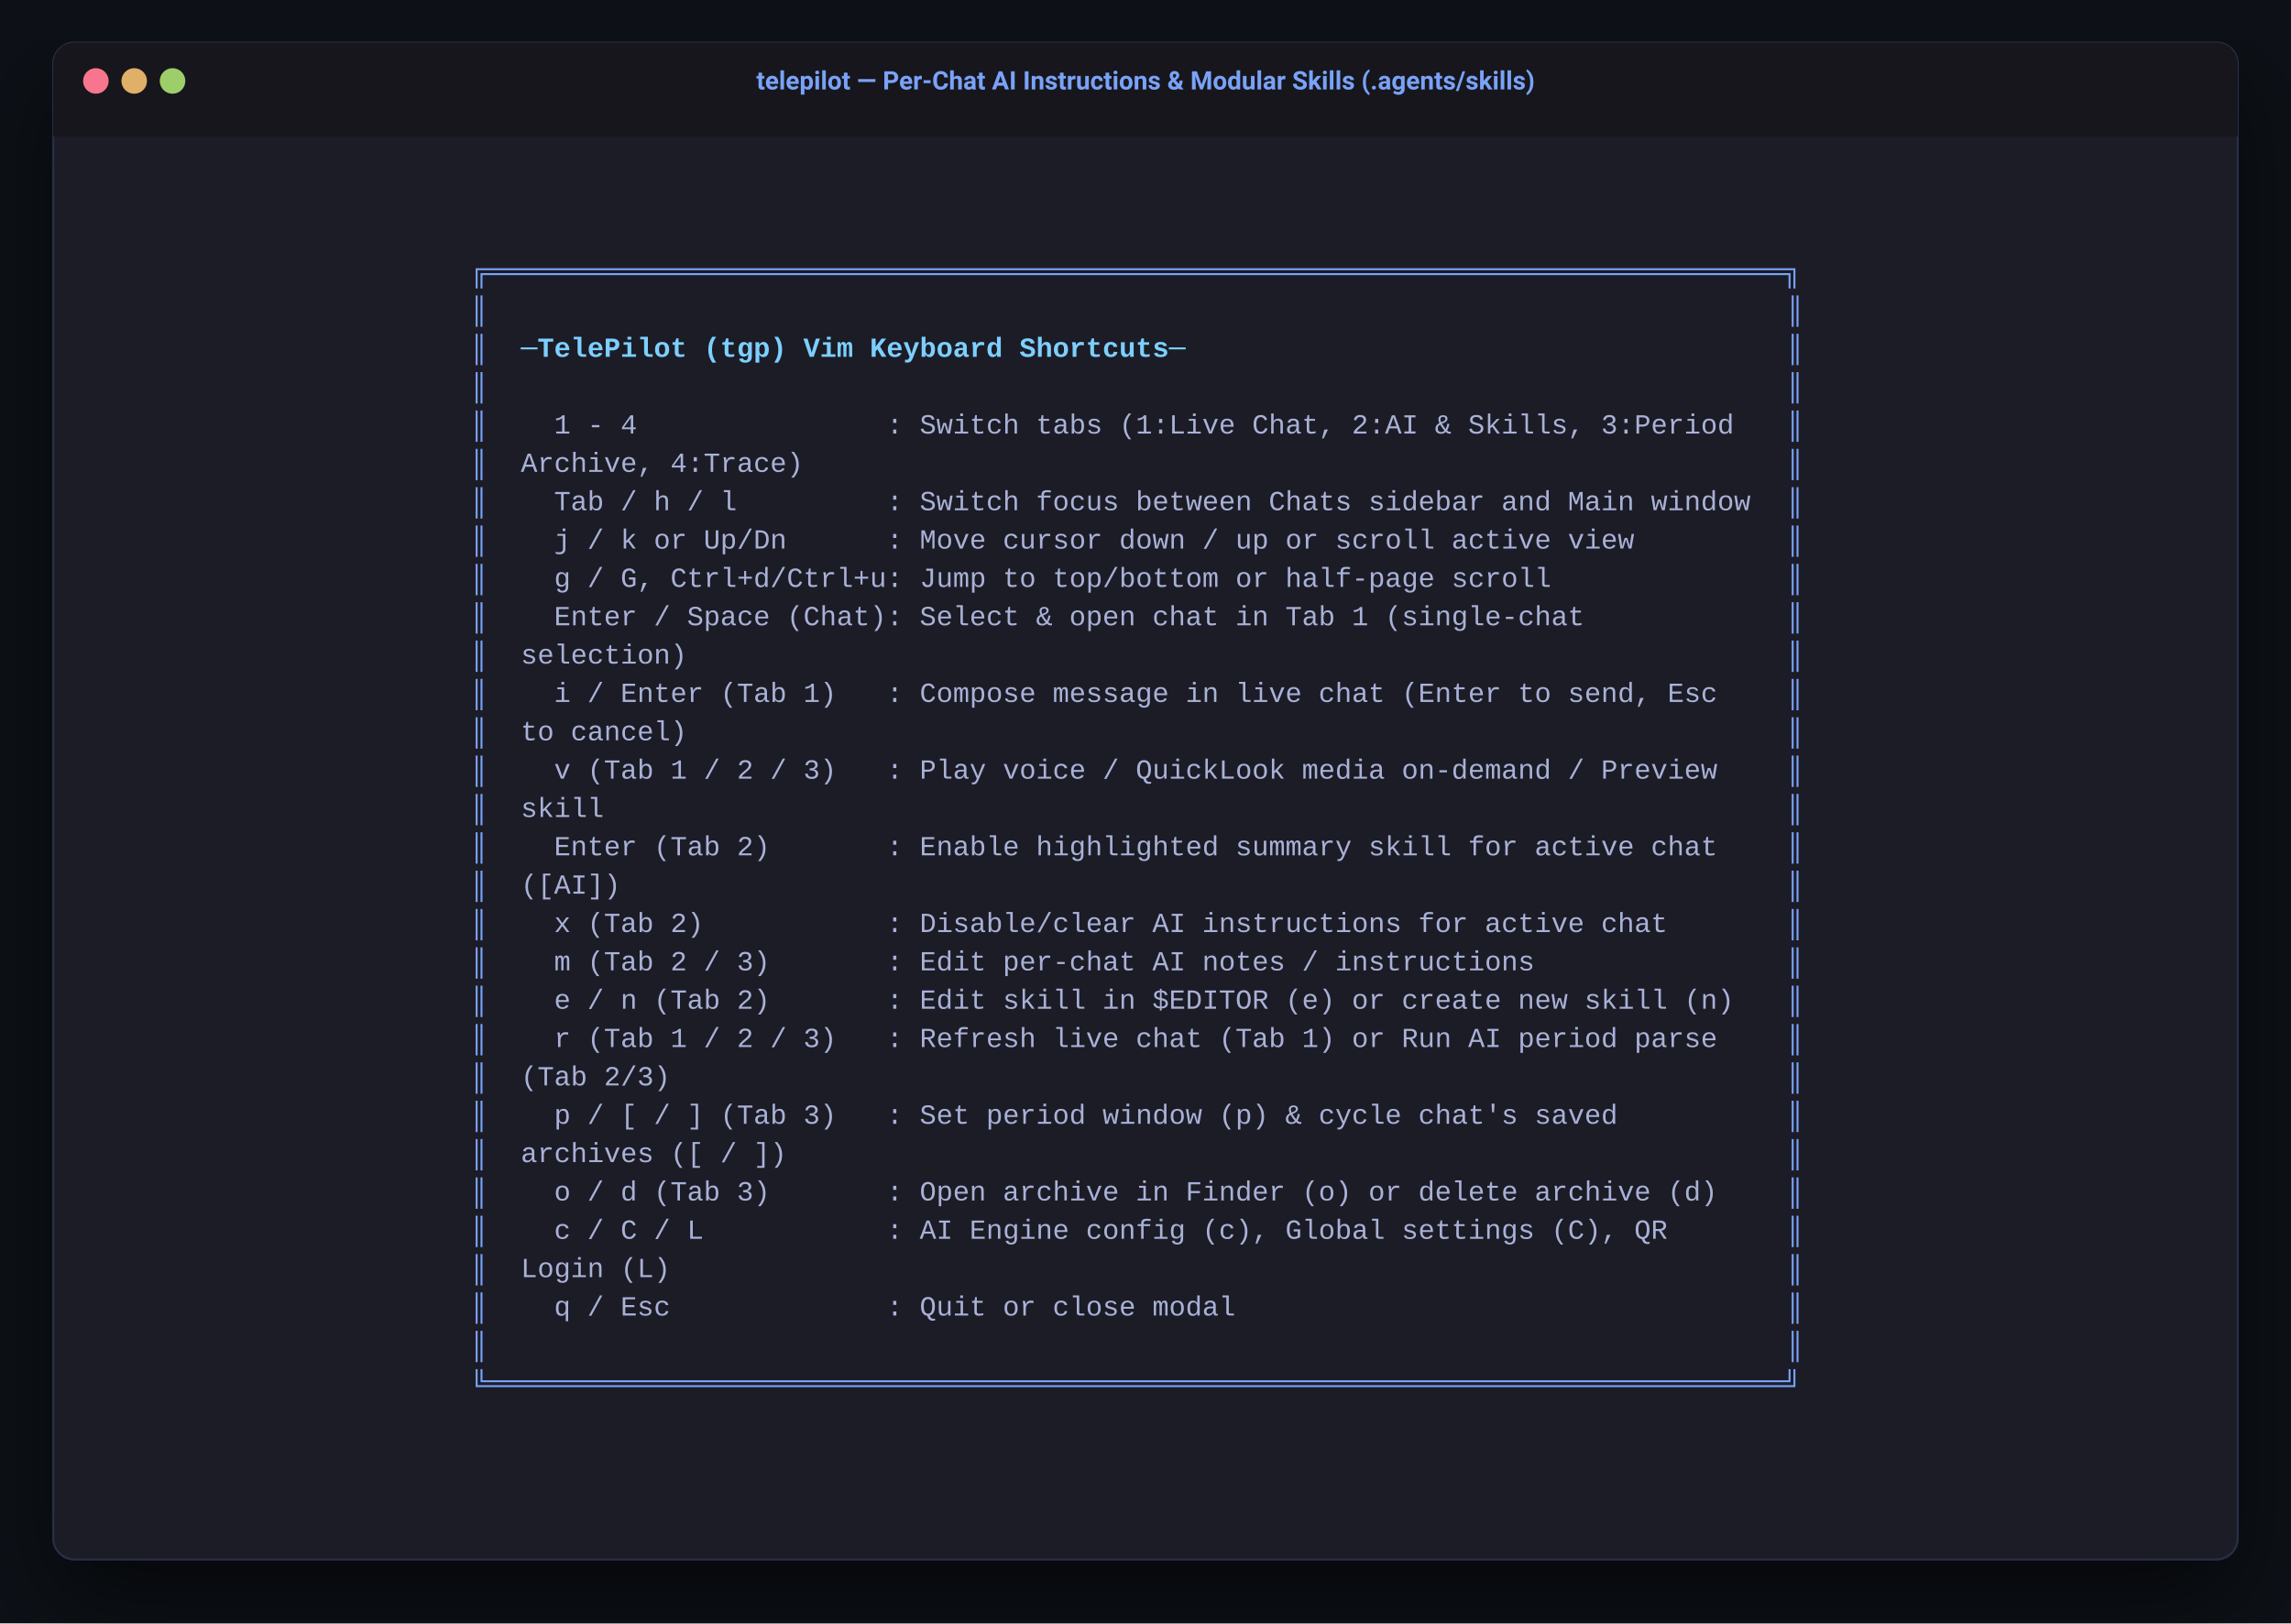
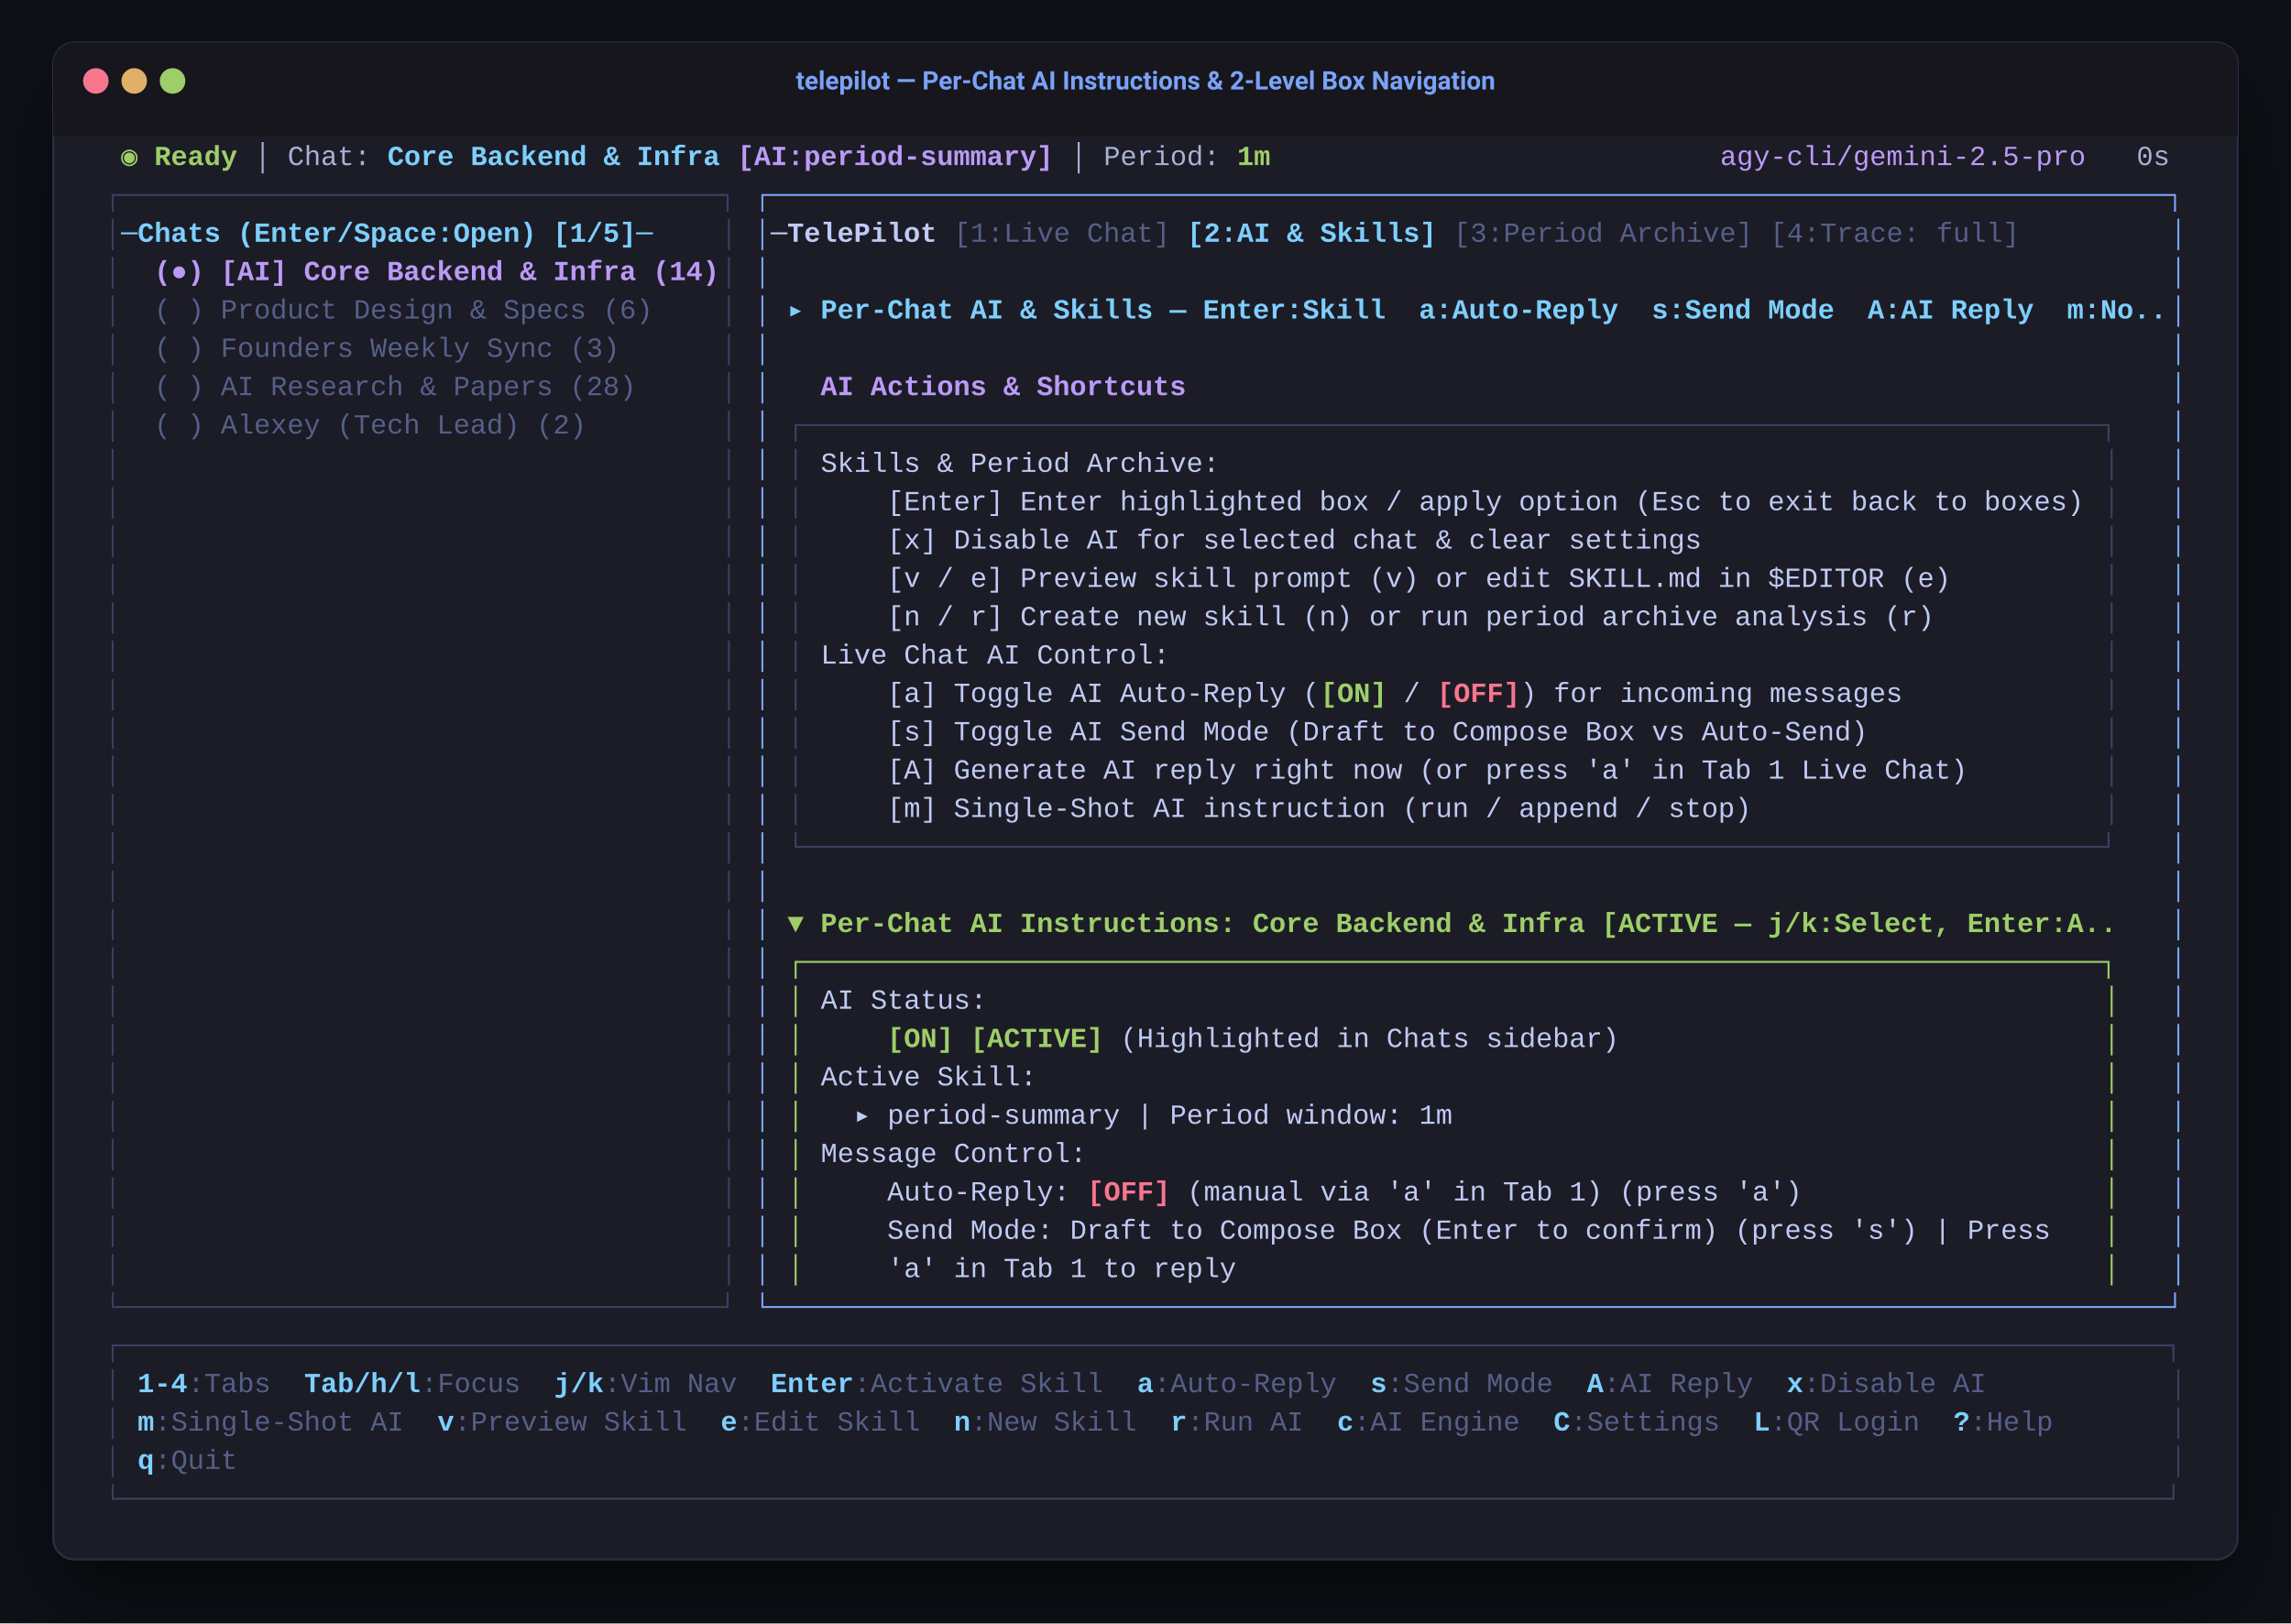
<svg xmlns="http://www.w3.org/2000/svg" viewBox="0 0 1075.5 762.0" width="1075.5" height="762.0">
  <defs>
    <filter id="shadow" x="-5%" y="-5%" width="110%" height="115%">
      <feDropShadow dx="0" dy="18" stdDeviation="22" flood-color="#000000" flood-opacity="0.6" />
    </filter>
  </defs>
  <style>
    .mono { font-family: ui-monospace, SFMono-Regular, Menlo, Monaco, Consolas, "Liberation Mono", "Courier New", monospace; font-size: 13px; font-variant-ligatures: none; }
  </style>
  <rect width="100%" height="100%" fill="#0d1117" />
  <g transform="translate(25.0, 20.0)" filter="url(#shadow)" font-family="ui-monospace, SFMono-Regular, Menlo, Monaco, Consolas, 'Liberation Mono', 'Courier New', monospace" font-size="13">
    <rect width="1025.5" height="712.0" rx="10" ry="10" fill="#1a1b26" stroke="#292e42" stroke-width="1" />
    <path d="M 0,10 A 10,10 0 0 1 10,0 L 1015.5,0 A 10,10 0 0 1 1025.5,10 L 1025.5,44.0 L 0,44.0 Z" fill="#16161e" />
    <circle cx="20" cy="18" r="6" fill="#f7768e" />
    <circle cx="38" cy="18" r="6" fill="#e0af68" />
    <circle cx="56" cy="18" r="6" fill="#9ece6a" />
-     <text x="512.8" y="22" font-family="-apple-system, BlinkMacSystemFont, 'Segoe UI', Roboto, Helvetica, Arial, sans-serif" font-size="12" fill="#7aa2f7" font-weight="600" text-anchor="middle">telepilot — Per-Chat AI Instructions &amp; Modular Skills (.agents/skills)</text>
-     <text class="mono" x="24.0" y="57.5" xml:space="preserve" />
-     <text class="mono" x="24.0" y="75.5" xml:space="preserve" />
-     <text class="mono" x="24.0" y="93.5" xml:space="preserve" />
+     <text x="512.8" y="22" font-family="-apple-system, BlinkMacSystemFont, 'Segoe UI', Roboto, Helvetica, Arial, sans-serif" font-size="12" fill="#7aa2f7" font-weight="600" text-anchor="middle">telepilot — Per-Chat AI Instructions &amp; 2-Level Box Navigation</text>
+     <text class="mono" x="24.0" y="57.5" xml:space="preserve">
+       <tspan x="31.8" y="57.5" fill="#9ece69" font-weight="bold">◉ Ready</tspan>
+       <tspan x="86.6" y="57.5" fill="#a9b1d6"> │ Chat: </tspan>
+       <tspan x="156.9" y="57.5" fill="#7dcfff" font-weight="bold">Core Backend &amp; Infra</tspan>
+       <tspan x="321.2" y="57.5" fill="#bb9af7" font-weight="bold">[AI:period-summary]</tspan>
+       <tspan x="469.7" y="57.5" fill="#a9b1d6"> │ Period: </tspan>
+       <tspan x="555.8" y="57.5" fill="#9ece69" font-weight="bold">1m</tspan>
+       <tspan x="782.5" y="57.5" fill="#bb9af7">agy-cli/gemini-2.5-pro</tspan>
+       <tspan x="954.6" y="57.5" fill="#a9b1d6">   0s </tspan>
+     </text>
+     <text class="mono" x="24.0" y="75.5" xml:space="preserve">
+       <tspan x="24.0" y="75.5" fill="#3b4161">┌────────────────────────────────────┐</tspan>
+       <tspan x="329.0" y="75.5" fill="#79a2f7">┌────────────────────────────────────────────────────────────────────────────────────┐</tspan>
+     </text>
+     <text class="mono" x="24.0" y="93.5" xml:space="preserve">
+       <tspan x="24.0" y="93.5" fill="#3b4161">│</tspan>
+       <tspan x="31.8" y="93.5" fill="#7dcfff" font-weight="bold">─Chats (Enter/Space:Open) [1/5]─    </tspan>
+       <tspan x="313.3" y="93.5" fill="#3b4161">│</tspan>
+       <tspan x="329.0" y="93.5" fill="#79a2f7">│</tspan>
+       <tspan x="336.8" y="93.5" fill="#c0caf5" font-weight="bold">─TelePilot</tspan>
+       <tspan x="422.8" y="93.5" fill="#565f89">[1:Live Chat]</tspan>
+       <tspan x="532.3" y="93.5" fill="#7dcfff" font-weight="bold">[2:AI &amp; Skills]</tspan>
+       <tspan x="657.4" y="93.5" fill="#565f89">[3:Period Archive]</tspan>
+       <tspan x="806.0" y="93.5" fill="#565f89">[4:Trace: full]</tspan>
+       <tspan x="993.7" y="93.5" fill="#79a2f7">│</tspan>
+     </text>
    <text class="mono" x="24.0" y="111.5" xml:space="preserve">
-       <tspan x="196.0" y="111.5" fill="#79a2f7">╔══════════════════════════════════════════════════════════════════════════════╗</tspan>
+       <tspan x="24.0" y="111.5" fill="#3b4161">│</tspan>
+       <tspan x="31.8" y="111.5" fill="#bb9af7" font-weight="bold">  (●) [AI] Core Backend &amp; Infra (14)</tspan>
+       <tspan x="313.3" y="111.5" fill="#3b4161">│</tspan>
+       <tspan x="329.0" y="111.5" fill="#79a2f7">│</tspan>
+       <tspan x="993.7" y="111.5" fill="#79a2f7">│</tspan>
    </text>
    <text class="mono" x="24.0" y="129.5" xml:space="preserve">
-       <tspan x="196.0" y="129.5" fill="#79a2f7">║</tspan>
-       <tspan x="813.8" y="129.5" fill="#79a2f7">║</tspan>
+       <tspan x="24.0" y="129.5" fill="#3b4161">│</tspan>
+       <tspan x="31.8" y="129.5" fill="#565f89">  ( ) Product Design &amp; Specs (6)    </tspan>
+       <tspan x="313.3" y="129.5" fill="#3b4161">│</tspan>
+       <tspan x="329.0" y="129.5" fill="#79a2f7">│</tspan>
+       <tspan x="336.8" y="129.5" fill="#7dcfff" font-weight="bold"> ▸ Per-Chat AI &amp; Skills — Enter:Skill  a:Auto-Reply  s:Send Mode  A:AI Reply  m:No..</tspan>
+       <tspan x="993.7" y="129.5" fill="#79a2f7">│</tspan>
    </text>
    <text class="mono" x="24.0" y="147.5" xml:space="preserve">
-       <tspan x="196.0" y="147.5" fill="#79a2f7">║</tspan>
-       <tspan x="219.5" y="147.5" fill="#7dcfff" font-weight="bold">─TelePilot (tgp) Vim Keyboard Shortcuts─</tspan>
-       <tspan x="813.8" y="147.5" fill="#79a2f7">║</tspan>
+       <tspan x="24.0" y="147.5" fill="#3b4161">│</tspan>
+       <tspan x="31.8" y="147.5" fill="#565f89">  ( ) Founders Weekly Sync (3)      </tspan>
+       <tspan x="313.3" y="147.5" fill="#3b4161">│</tspan>
+       <tspan x="329.0" y="147.5" fill="#79a2f7">│</tspan>
+       <tspan x="993.7" y="147.5" fill="#79a2f7">│</tspan>
    </text>
    <text class="mono" x="24.0" y="165.5" xml:space="preserve">
-       <tspan x="196.0" y="165.5" fill="#79a2f7">║</tspan>
-       <tspan x="813.8" y="165.5" fill="#79a2f7">║</tspan>
+       <tspan x="24.0" y="165.5" fill="#3b4161">│</tspan>
+       <tspan x="31.8" y="165.5" fill="#565f89">  ( ) AI Research &amp; Papers (28)     </tspan>
+       <tspan x="313.3" y="165.5" fill="#3b4161">│</tspan>
+       <tspan x="329.0" y="165.5" fill="#79a2f7">│</tspan>
+       <tspan x="344.6" y="165.5" fill="#bb9af7" font-weight="bold">  AI Actions &amp; Shortcuts</tspan>
+       <tspan x="993.7" y="165.5" fill="#79a2f7">│</tspan>
    </text>
    <text class="mono" x="24.0" y="183.5" xml:space="preserve">
-       <tspan x="196.0" y="183.5" fill="#79a2f7">║</tspan>
-       <tspan x="203.9" y="183.5" fill="#a9b1d6">    1 - 4               : Switch tabs (1:Live Chat, 2:AI &amp; Skills, 3:Period   </tspan>
-       <tspan x="813.8" y="183.5" fill="#79a2f7">║</tspan>
+       <tspan x="24.0" y="183.5" fill="#3b4161">│</tspan>
+       <tspan x="31.8" y="183.5" fill="#565f89">  ( ) Alexey (Tech Lead) (2)        </tspan>
+       <tspan x="313.3" y="183.5" fill="#3b4161">│</tspan>
+       <tspan x="329.0" y="183.5" fill="#79a2f7">│</tspan>
+       <tspan x="344.6" y="183.5" fill="#3b4161">┌──────────────────────────────────────────────────────────────────────────────┐</tspan>
+       <tspan x="993.7" y="183.5" fill="#79a2f7">│</tspan>
    </text>
    <text class="mono" x="24.0" y="201.5" xml:space="preserve">
-       <tspan x="196.0" y="201.5" fill="#79a2f7">║</tspan>
-       <tspan x="203.9" y="201.5" fill="#a9b1d6">  Archive, 4:Trace)                                                           </tspan>
-       <tspan x="813.8" y="201.5" fill="#79a2f7">║</tspan>
+       <tspan x="24.0" y="201.5" fill="#3b4161">│</tspan>
+       <tspan x="313.3" y="201.5" fill="#3b4161">│</tspan>
+       <tspan x="329.0" y="201.5" fill="#79a2f7">│</tspan>
+       <tspan x="344.6" y="201.5" fill="#3b4161">│</tspan>
+       <tspan x="360.3" y="201.5" fill="#c0caf5">Skills &amp; Period Archive:                                                    </tspan>
+       <tspan x="962.4" y="201.5" fill="#3b4161">│</tspan>
+       <tspan x="993.7" y="201.5" fill="#79a2f7">│</tspan>
    </text>
    <text class="mono" x="24.0" y="219.5" xml:space="preserve">
-       <tspan x="196.0" y="219.5" fill="#79a2f7">║</tspan>
-       <tspan x="203.9" y="219.5" fill="#a9b1d6">    Tab / h / l         : Switch focus between Chats sidebar and Main window  </tspan>
-       <tspan x="813.8" y="219.5" fill="#79a2f7">║</tspan>
+       <tspan x="24.0" y="219.5" fill="#3b4161">│</tspan>
+       <tspan x="313.3" y="219.5" fill="#3b4161">│</tspan>
+       <tspan x="329.0" y="219.5" fill="#79a2f7">│</tspan>
+       <tspan x="344.6" y="219.5" fill="#3b4161">│</tspan>
+       <tspan x="360.3" y="219.5" fill="#c0caf5">    [Enter] Enter highlighted box / apply option (Esc to exit back to boxes)</tspan>
+       <tspan x="962.4" y="219.5" fill="#3b4161">│</tspan>
+       <tspan x="993.7" y="219.5" fill="#79a2f7">│</tspan>
    </text>
    <text class="mono" x="24.0" y="237.5" xml:space="preserve">
-       <tspan x="196.0" y="237.5" fill="#79a2f7">║</tspan>
-       <tspan x="203.9" y="237.5" fill="#a9b1d6">    j / k or Up/Dn      : Move cursor down / up or scroll active view         </tspan>
-       <tspan x="813.8" y="237.5" fill="#79a2f7">║</tspan>
+       <tspan x="24.0" y="237.5" fill="#3b4161">│</tspan>
+       <tspan x="313.3" y="237.5" fill="#3b4161">│</tspan>
+       <tspan x="329.0" y="237.5" fill="#79a2f7">│</tspan>
+       <tspan x="344.6" y="237.5" fill="#3b4161">│</tspan>
+       <tspan x="360.3" y="237.5" fill="#c0caf5">    [x] Disable AI for selected chat &amp; clear settings                       </tspan>
+       <tspan x="962.4" y="237.5" fill="#3b4161">│</tspan>
+       <tspan x="993.7" y="237.5" fill="#79a2f7">│</tspan>
    </text>
    <text class="mono" x="24.0" y="255.5" xml:space="preserve">
-       <tspan x="196.0" y="255.5" fill="#79a2f7">║</tspan>
-       <tspan x="203.9" y="255.5" fill="#a9b1d6">    g / G, Ctrl+d/Ctrl+u: Jump to top/bottom or half-page scroll              </tspan>
-       <tspan x="813.8" y="255.5" fill="#79a2f7">║</tspan>
+       <tspan x="24.0" y="255.5" fill="#3b4161">│</tspan>
+       <tspan x="313.3" y="255.5" fill="#3b4161">│</tspan>
+       <tspan x="329.0" y="255.5" fill="#79a2f7">│</tspan>
+       <tspan x="344.6" y="255.5" fill="#3b4161">│</tspan>
+       <tspan x="360.3" y="255.5" fill="#c0caf5">    [v / e] Preview skill prompt (v) or edit SKILL.md in $EDITOR (e)        </tspan>
+       <tspan x="962.4" y="255.5" fill="#3b4161">│</tspan>
+       <tspan x="993.7" y="255.5" fill="#79a2f7">│</tspan>
    </text>
    <text class="mono" x="24.0" y="273.5" xml:space="preserve">
-       <tspan x="196.0" y="273.5" fill="#79a2f7">║</tspan>
-       <tspan x="203.9" y="273.5" fill="#a9b1d6">    Enter / Space (Chat): Select &amp; open chat in Tab 1 (single-chat            </tspan>
-       <tspan x="813.8" y="273.5" fill="#79a2f7">║</tspan>
+       <tspan x="24.0" y="273.5" fill="#3b4161">│</tspan>
+       <tspan x="313.3" y="273.5" fill="#3b4161">│</tspan>
+       <tspan x="329.0" y="273.5" fill="#79a2f7">│</tspan>
+       <tspan x="344.6" y="273.5" fill="#3b4161">│</tspan>
+       <tspan x="360.3" y="273.5" fill="#c0caf5">    [n / r] Create new skill (n) or run period archive analysis (r)         </tspan>
+       <tspan x="962.4" y="273.5" fill="#3b4161">│</tspan>
+       <tspan x="993.7" y="273.5" fill="#79a2f7">│</tspan>
    </text>
    <text class="mono" x="24.0" y="291.5" xml:space="preserve">
-       <tspan x="196.0" y="291.5" fill="#79a2f7">║</tspan>
-       <tspan x="203.9" y="291.5" fill="#a9b1d6">  selection)                                                                  </tspan>
-       <tspan x="813.8" y="291.5" fill="#79a2f7">║</tspan>
+       <tspan x="24.0" y="291.5" fill="#3b4161">│</tspan>
+       <tspan x="313.3" y="291.5" fill="#3b4161">│</tspan>
+       <tspan x="329.0" y="291.5" fill="#79a2f7">│</tspan>
+       <tspan x="344.6" y="291.5" fill="#3b4161">│</tspan>
+       <tspan x="360.3" y="291.5" fill="#c0caf5">Live Chat AI Control:                                                       </tspan>
+       <tspan x="962.4" y="291.5" fill="#3b4161">│</tspan>
+       <tspan x="993.7" y="291.5" fill="#79a2f7">│</tspan>
    </text>
    <text class="mono" x="24.0" y="309.5" xml:space="preserve">
-       <tspan x="196.0" y="309.5" fill="#79a2f7">║</tspan>
-       <tspan x="203.9" y="309.5" fill="#a9b1d6">    i / Enter (Tab 1)   : Compose message in live chat (Enter to send, Esc    </tspan>
-       <tspan x="813.8" y="309.5" fill="#79a2f7">║</tspan>
+       <tspan x="24.0" y="309.5" fill="#3b4161">│</tspan>
+       <tspan x="313.3" y="309.5" fill="#3b4161">│</tspan>
+       <tspan x="329.0" y="309.5" fill="#79a2f7">│</tspan>
+       <tspan x="344.6" y="309.5" fill="#3b4161">│</tspan>
+       <tspan x="360.3" y="309.5" fill="#c0caf5">    [a] Toggle AI Auto-Reply (</tspan>
+       <tspan x="594.9" y="309.5" fill="#9ece69" font-weight="bold">[ON]</tspan>
+       <tspan x="626.1" y="309.5" fill="#c0caf5"> / </tspan>
+       <tspan x="649.6" y="309.5" fill="#f7768e" font-weight="bold">[OFF]</tspan>
+       <tspan x="688.7" y="309.5" fill="#c0caf5">) for incoming messages           </tspan>
+       <tspan x="962.4" y="309.5" fill="#3b4161">│</tspan>
+       <tspan x="993.7" y="309.5" fill="#79a2f7">│</tspan>
    </text>
    <text class="mono" x="24.0" y="327.5" xml:space="preserve">
-       <tspan x="196.0" y="327.5" fill="#79a2f7">║</tspan>
-       <tspan x="203.9" y="327.5" fill="#a9b1d6">  to cancel)                                                                  </tspan>
-       <tspan x="813.8" y="327.5" fill="#79a2f7">║</tspan>
+       <tspan x="24.0" y="327.5" fill="#3b4161">│</tspan>
+       <tspan x="313.3" y="327.5" fill="#3b4161">│</tspan>
+       <tspan x="329.0" y="327.5" fill="#79a2f7">│</tspan>
+       <tspan x="344.6" y="327.5" fill="#3b4161">│</tspan>
+       <tspan x="360.3" y="327.5" fill="#c0caf5">    [s] Toggle AI Send Mode (Draft to Compose Box vs Auto-Send)             </tspan>
+       <tspan x="962.4" y="327.5" fill="#3b4161">│</tspan>
+       <tspan x="993.7" y="327.5" fill="#79a2f7">│</tspan>
    </text>
    <text class="mono" x="24.0" y="345.5" xml:space="preserve">
-       <tspan x="196.0" y="345.5" fill="#79a2f7">║</tspan>
-       <tspan x="203.9" y="345.5" fill="#a9b1d6">    v (Tab 1 / 2 / 3)   : Play voice / QuickLook media on-demand / Preview    </tspan>
-       <tspan x="813.8" y="345.5" fill="#79a2f7">║</tspan>
+       <tspan x="24.0" y="345.5" fill="#3b4161">│</tspan>
+       <tspan x="313.3" y="345.5" fill="#3b4161">│</tspan>
+       <tspan x="329.0" y="345.5" fill="#79a2f7">│</tspan>
+       <tspan x="344.6" y="345.5" fill="#3b4161">│</tspan>
+       <tspan x="360.3" y="345.5" fill="#c0caf5">    [A] Generate AI reply right now (or press 'a' in Tab 1 Live Chat)       </tspan>
+       <tspan x="962.4" y="345.5" fill="#3b4161">│</tspan>
+       <tspan x="993.7" y="345.5" fill="#79a2f7">│</tspan>
    </text>
    <text class="mono" x="24.0" y="363.5" xml:space="preserve">
-       <tspan x="196.0" y="363.5" fill="#79a2f7">║</tspan>
-       <tspan x="203.9" y="363.5" fill="#a9b1d6">  skill                                                                       </tspan>
-       <tspan x="813.8" y="363.5" fill="#79a2f7">║</tspan>
+       <tspan x="24.0" y="363.5" fill="#3b4161">│</tspan>
+       <tspan x="313.3" y="363.5" fill="#3b4161">│</tspan>
+       <tspan x="329.0" y="363.5" fill="#79a2f7">│</tspan>
+       <tspan x="344.6" y="363.5" fill="#3b4161">│</tspan>
+       <tspan x="360.3" y="363.5" fill="#c0caf5">    [m] Single-Shot AI instruction (run / append / stop)                    </tspan>
+       <tspan x="962.4" y="363.5" fill="#3b4161">│</tspan>
+       <tspan x="993.7" y="363.5" fill="#79a2f7">│</tspan>
    </text>
    <text class="mono" x="24.0" y="381.5" xml:space="preserve">
-       <tspan x="196.0" y="381.5" fill="#79a2f7">║</tspan>
-       <tspan x="203.9" y="381.5" fill="#a9b1d6">    Enter (Tab 2)       : Enable highlighted summary skill for active chat    </tspan>
-       <tspan x="813.8" y="381.5" fill="#79a2f7">║</tspan>
+       <tspan x="24.0" y="381.5" fill="#3b4161">│</tspan>
+       <tspan x="313.3" y="381.5" fill="#3b4161">│</tspan>
+       <tspan x="329.0" y="381.5" fill="#79a2f7">│</tspan>
+       <tspan x="344.6" y="381.5" fill="#3b4161">└──────────────────────────────────────────────────────────────────────────────┘</tspan>
+       <tspan x="993.7" y="381.5" fill="#79a2f7">│</tspan>
    </text>
    <text class="mono" x="24.0" y="399.5" xml:space="preserve">
-       <tspan x="196.0" y="399.5" fill="#79a2f7">║</tspan>
-       <tspan x="203.9" y="399.5" fill="#a9b1d6">  ([AI])                                                                      </tspan>
-       <tspan x="813.8" y="399.5" fill="#79a2f7">║</tspan>
+       <tspan x="24.0" y="399.5" fill="#3b4161">│</tspan>
+       <tspan x="313.3" y="399.5" fill="#3b4161">│</tspan>
+       <tspan x="329.0" y="399.5" fill="#79a2f7">│</tspan>
+       <tspan x="993.7" y="399.5" fill="#79a2f7">│</tspan>
    </text>
    <text class="mono" x="24.0" y="417.5" xml:space="preserve">
-       <tspan x="196.0" y="417.5" fill="#79a2f7">║</tspan>
-       <tspan x="203.9" y="417.5" fill="#a9b1d6">    x (Tab 2)           : Disable/clear AI instructions for active chat       </tspan>
-       <tspan x="813.8" y="417.5" fill="#79a2f7">║</tspan>
+       <tspan x="24.0" y="417.5" fill="#3b4161">│</tspan>
+       <tspan x="313.3" y="417.5" fill="#3b4161">│</tspan>
+       <tspan x="329.0" y="417.5" fill="#79a2f7">│</tspan>
+       <tspan x="344.6" y="417.5" fill="#9ece69" font-weight="bold">▼ Per-Chat AI Instructions: Core Backend &amp; Infra [ACTIVE — j/k:Select, Enter:A..</tspan>
+       <tspan x="993.7" y="417.5" fill="#79a2f7">│</tspan>
    </text>
    <text class="mono" x="24.0" y="435.5" xml:space="preserve">
-       <tspan x="196.0" y="435.5" fill="#79a2f7">║</tspan>
-       <tspan x="203.9" y="435.5" fill="#a9b1d6">    m (Tab 2 / 3)       : Edit per-chat AI notes / instructions               </tspan>
-       <tspan x="813.8" y="435.5" fill="#79a2f7">║</tspan>
+       <tspan x="24.0" y="435.5" fill="#3b4161">│</tspan>
+       <tspan x="313.3" y="435.5" fill="#3b4161">│</tspan>
+       <tspan x="329.0" y="435.5" fill="#79a2f7">│</tspan>
+       <tspan x="344.6" y="435.5" fill="#9ece69">┌──────────────────────────────────────────────────────────────────────────────┐</tspan>
+       <tspan x="993.7" y="435.5" fill="#79a2f7">│</tspan>
    </text>
    <text class="mono" x="24.0" y="453.5" xml:space="preserve">
-       <tspan x="196.0" y="453.5" fill="#79a2f7">║</tspan>
-       <tspan x="203.9" y="453.5" fill="#a9b1d6">    e / n (Tab 2)       : Edit skill in $EDITOR (e) or create new skill (n)   </tspan>
-       <tspan x="813.8" y="453.5" fill="#79a2f7">║</tspan>
+       <tspan x="24.0" y="453.5" fill="#3b4161">│</tspan>
+       <tspan x="313.3" y="453.5" fill="#3b4161">│</tspan>
+       <tspan x="329.0" y="453.5" fill="#79a2f7">│</tspan>
+       <tspan x="344.6" y="453.5" fill="#9ece69">│</tspan>
+       <tspan x="360.3" y="453.5" fill="#c0caf5">AI Status:                                                                  </tspan>
+       <tspan x="962.4" y="453.5" fill="#9ece69">│</tspan>
+       <tspan x="993.7" y="453.5" fill="#79a2f7">│</tspan>
    </text>
    <text class="mono" x="24.0" y="471.5" xml:space="preserve">
-       <tspan x="196.0" y="471.5" fill="#79a2f7">║</tspan>
-       <tspan x="203.9" y="471.5" fill="#a9b1d6">    r (Tab 1 / 2 / 3)   : Refresh live chat (Tab 1) or Run AI period parse    </tspan>
-       <tspan x="813.8" y="471.5" fill="#79a2f7">║</tspan>
+       <tspan x="24.0" y="471.5" fill="#3b4161">│</tspan>
+       <tspan x="313.3" y="471.5" fill="#3b4161">│</tspan>
+       <tspan x="329.0" y="471.5" fill="#79a2f7">│</tspan>
+       <tspan x="344.6" y="471.5" fill="#9ece69">│</tspan>
+       <tspan x="391.5" y="471.5" fill="#9ece69" font-weight="bold">[ON]</tspan>
+       <tspan x="430.6" y="471.5" fill="#9ece69" font-weight="bold">[ACTIVE]</tspan>
+       <tspan x="493.2" y="471.5" fill="#c0caf5"> (Highlighted in Chats sidebar)                            </tspan>
+       <tspan x="962.4" y="471.5" fill="#9ece69">│</tspan>
+       <tspan x="993.7" y="471.5" fill="#79a2f7">│</tspan>
    </text>
    <text class="mono" x="24.0" y="489.5" xml:space="preserve">
-       <tspan x="196.0" y="489.5" fill="#79a2f7">║</tspan>
-       <tspan x="203.9" y="489.5" fill="#a9b1d6">  (Tab 2/3)                                                                   </tspan>
-       <tspan x="813.8" y="489.5" fill="#79a2f7">║</tspan>
+       <tspan x="24.0" y="489.5" fill="#3b4161">│</tspan>
+       <tspan x="313.3" y="489.5" fill="#3b4161">│</tspan>
+       <tspan x="329.0" y="489.5" fill="#79a2f7">│</tspan>
+       <tspan x="344.6" y="489.5" fill="#9ece69">│</tspan>
+       <tspan x="360.3" y="489.5" fill="#c0caf5">Active Skill:                                                               </tspan>
+       <tspan x="962.4" y="489.5" fill="#9ece69">│</tspan>
+       <tspan x="993.7" y="489.5" fill="#79a2f7">│</tspan>
    </text>
    <text class="mono" x="24.0" y="507.5" xml:space="preserve">
-       <tspan x="196.0" y="507.5" fill="#79a2f7">║</tspan>
-       <tspan x="203.9" y="507.5" fill="#a9b1d6">    p / [ / ] (Tab 3)   : Set period window (p) &amp; cycle chat's saved          </tspan>
-       <tspan x="813.8" y="507.5" fill="#79a2f7">║</tspan>
+       <tspan x="24.0" y="507.5" fill="#3b4161">│</tspan>
+       <tspan x="313.3" y="507.5" fill="#3b4161">│</tspan>
+       <tspan x="329.0" y="507.5" fill="#79a2f7">│</tspan>
+       <tspan x="344.6" y="507.5" fill="#9ece69">│</tspan>
+       <tspan x="360.3" y="507.5" fill="#c0caf5">  ▸ period-summary | Period window: 1m                                      </tspan>
+       <tspan x="962.4" y="507.5" fill="#9ece69">│</tspan>
+       <tspan x="993.7" y="507.5" fill="#79a2f7">│</tspan>
    </text>
    <text class="mono" x="24.0" y="525.5" xml:space="preserve">
-       <tspan x="196.0" y="525.5" fill="#79a2f7">║</tspan>
-       <tspan x="203.9" y="525.5" fill="#a9b1d6">  archives ([ / ])                                                            </tspan>
-       <tspan x="813.8" y="525.5" fill="#79a2f7">║</tspan>
+       <tspan x="24.0" y="525.5" fill="#3b4161">│</tspan>
+       <tspan x="313.3" y="525.5" fill="#3b4161">│</tspan>
+       <tspan x="329.0" y="525.5" fill="#79a2f7">│</tspan>
+       <tspan x="344.6" y="525.5" fill="#9ece69">│</tspan>
+       <tspan x="360.3" y="525.5" fill="#c0caf5">Message Control:                                                            </tspan>
+       <tspan x="962.4" y="525.5" fill="#9ece69">│</tspan>
+       <tspan x="993.7" y="525.5" fill="#79a2f7">│</tspan>
    </text>
    <text class="mono" x="24.0" y="543.5" xml:space="preserve">
-       <tspan x="196.0" y="543.5" fill="#79a2f7">║</tspan>
-       <tspan x="203.9" y="543.5" fill="#a9b1d6">    o / d (Tab 3)       : Open archive in Finder (o) or delete archive (d)    </tspan>
-       <tspan x="813.8" y="543.5" fill="#79a2f7">║</tspan>
+       <tspan x="24.0" y="543.5" fill="#3b4161">│</tspan>
+       <tspan x="313.3" y="543.5" fill="#3b4161">│</tspan>
+       <tspan x="329.0" y="543.5" fill="#79a2f7">│</tspan>
+       <tspan x="344.6" y="543.5" fill="#9ece69">│</tspan>
+       <tspan x="360.3" y="543.5" fill="#c0caf5">    Auto-Reply: </tspan>
+       <tspan x="485.4" y="543.5" fill="#f7768e" font-weight="bold">[OFF]</tspan>
+       <tspan x="524.5" y="543.5" fill="#c0caf5"> (manual via 'a' in Tab 1) (press 'a')                 </tspan>
+       <tspan x="962.4" y="543.5" fill="#9ece69">│</tspan>
+       <tspan x="993.7" y="543.5" fill="#79a2f7">│</tspan>
    </text>
    <text class="mono" x="24.0" y="561.5" xml:space="preserve">
-       <tspan x="196.0" y="561.5" fill="#79a2f7">║</tspan>
-       <tspan x="203.9" y="561.5" fill="#a9b1d6">    c / C / L           : AI Engine config (c), Global settings (C), QR       </tspan>
-       <tspan x="813.8" y="561.5" fill="#79a2f7">║</tspan>
+       <tspan x="24.0" y="561.5" fill="#3b4161">│</tspan>
+       <tspan x="313.3" y="561.5" fill="#3b4161">│</tspan>
+       <tspan x="329.0" y="561.5" fill="#79a2f7">│</tspan>
+       <tspan x="344.6" y="561.5" fill="#9ece69">│</tspan>
+       <tspan x="360.3" y="561.5" fill="#c0caf5">    Send Mode: Draft to Compose Box (Enter to confirm) (press 's') | Press  </tspan>
+       <tspan x="962.4" y="561.5" fill="#9ece69">│</tspan>
+       <tspan x="993.7" y="561.5" fill="#79a2f7">│</tspan>
    </text>
    <text class="mono" x="24.0" y="579.5" xml:space="preserve">
-       <tspan x="196.0" y="579.5" fill="#79a2f7">║</tspan>
-       <tspan x="203.9" y="579.5" fill="#a9b1d6">  Login (L)                                                                   </tspan>
-       <tspan x="813.8" y="579.5" fill="#79a2f7">║</tspan>
+       <tspan x="24.0" y="579.5" fill="#3b4161">│</tspan>
+       <tspan x="313.3" y="579.5" fill="#3b4161">│</tspan>
+       <tspan x="329.0" y="579.5" fill="#79a2f7">│</tspan>
+       <tspan x="344.6" y="579.5" fill="#9ece69">│</tspan>
+       <tspan x="360.3" y="579.5" fill="#c0caf5">    'a' in Tab 1 to reply                                                   </tspan>
+       <tspan x="962.4" y="579.5" fill="#9ece69">│</tspan>
+       <tspan x="993.7" y="579.5" fill="#79a2f7">│</tspan>
    </text>
    <text class="mono" x="24.0" y="597.5" xml:space="preserve">
-       <tspan x="196.0" y="597.5" fill="#79a2f7">║</tspan>
-       <tspan x="203.9" y="597.5" fill="#a9b1d6">    q / Esc             : Quit or close modal                                 </tspan>
-       <tspan x="813.8" y="597.5" fill="#79a2f7">║</tspan>
+       <tspan x="24.0" y="597.5" fill="#3b4161">└────────────────────────────────────┘</tspan>
+       <tspan x="329.0" y="597.5" fill="#79a2f7">└────────────────────────────────────────────────────────────────────────────────────┘</tspan>
    </text>
    <text class="mono" x="24.0" y="615.5" xml:space="preserve">
-       <tspan x="196.0" y="615.5" fill="#79a2f7">║</tspan>
-       <tspan x="813.8" y="615.5" fill="#79a2f7">║</tspan>
+       <tspan x="24.0" y="615.5" fill="#3b4161">┌───────────────────────────────────────────────────────────────────────────────────────────────────────────────────────────┐</tspan>
    </text>
    <text class="mono" x="24.0" y="633.5" xml:space="preserve">
-       <tspan x="196.0" y="633.5" fill="#79a2f7">╚══════════════════════════════════════════════════════════════════════════════╝</tspan>
-     </text>
-     <text class="mono" x="24.0" y="651.5" xml:space="preserve" />
-     <text class="mono" x="24.0" y="669.5" xml:space="preserve" />
-     <text class="mono" x="24.0" y="687.5" xml:space="preserve" />
+       <tspan x="24.0" y="633.5" fill="#3b4161">│</tspan>
+       <tspan x="39.6" y="633.5" fill="#7dcfff" font-weight="bold">1-4</tspan>
+       <tspan x="63.1" y="633.5" fill="#565f89">:Tabs</tspan>
+       <tspan x="117.8" y="633.5" fill="#7dcfff" font-weight="bold">Tab/h/l</tspan>
+       <tspan x="172.6" y="633.5" fill="#565f89">:Focus</tspan>
+       <tspan x="235.1" y="633.5" fill="#7dcfff" font-weight="bold">j/k</tspan>
+       <tspan x="258.6" y="633.5" fill="#565f89">:Vim Nav</tspan>
+       <tspan x="336.8" y="633.5" fill="#7dcfff" font-weight="bold">Enter</tspan>
+       <tspan x="375.9" y="633.5" fill="#565f89">:Activate Skill</tspan>
+       <tspan x="508.8" y="633.5" fill="#7dcfff" font-weight="bold">a</tspan>
+       <tspan x="516.7" y="633.5" fill="#565f89">:Auto-Reply</tspan>
+       <tspan x="618.3" y="633.5" fill="#7dcfff" font-weight="bold">s</tspan>
+       <tspan x="626.1" y="633.5" fill="#565f89">:Send Mode</tspan>
+       <tspan x="720.0" y="633.5" fill="#7dcfff" font-weight="bold">A</tspan>
+       <tspan x="727.8" y="633.5" fill="#565f89">:AI Reply</tspan>
+       <tspan x="813.8" y="633.5" fill="#7dcfff" font-weight="bold">x</tspan>
+       <tspan x="821.6" y="633.5" fill="#565f89">:Disable AI</tspan>
+       <tspan x="993.7" y="633.5" fill="#3b4161">│</tspan>
+     </text>
+     <text class="mono" x="24.0" y="651.5" xml:space="preserve">
+       <tspan x="24.0" y="651.5" fill="#3b4161">│</tspan>
+       <tspan x="39.6" y="651.5" fill="#7dcfff" font-weight="bold">m</tspan>
+       <tspan x="47.5" y="651.5" fill="#565f89">:Single-Shot AI</tspan>
+       <tspan x="180.4" y="651.5" fill="#7dcfff" font-weight="bold">v</tspan>
+       <tspan x="188.2" y="651.5" fill="#565f89">:Preview Skill</tspan>
+       <tspan x="313.3" y="651.5" fill="#7dcfff" font-weight="bold">e</tspan>
+       <tspan x="321.2" y="651.5" fill="#565f89">:Edit Skill</tspan>
+       <tspan x="422.8" y="651.5" fill="#7dcfff" font-weight="bold">n</tspan>
+       <tspan x="430.6" y="651.5" fill="#565f89">:New Skill</tspan>
+       <tspan x="524.5" y="651.5" fill="#7dcfff" font-weight="bold">r</tspan>
+       <tspan x="532.3" y="651.5" fill="#565f89">:Run AI</tspan>
+       <tspan x="602.7" y="651.5" fill="#7dcfff" font-weight="bold">c</tspan>
+       <tspan x="610.5" y="651.5" fill="#565f89">:AI Engine</tspan>
+       <tspan x="704.3" y="651.5" fill="#7dcfff" font-weight="bold">C</tspan>
+       <tspan x="712.2" y="651.5" fill="#565f89">:Settings</tspan>
+       <tspan x="798.2" y="651.5" fill="#7dcfff" font-weight="bold">L</tspan>
+       <tspan x="806.0" y="651.5" fill="#565f89">:QR Login</tspan>
+       <tspan x="892.0" y="651.5" fill="#7dcfff" font-weight="bold">?</tspan>
+       <tspan x="899.8" y="651.5" fill="#565f89">:Help</tspan>
+       <tspan x="993.7" y="651.5" fill="#3b4161">│</tspan>
+     </text>
+     <text class="mono" x="24.0" y="669.5" xml:space="preserve">
+       <tspan x="24.0" y="669.5" fill="#3b4161">│</tspan>
+       <tspan x="39.6" y="669.5" fill="#7dcfff" font-weight="bold">q</tspan>
+       <tspan x="47.5" y="669.5" fill="#565f89">:Quit</tspan>
+       <tspan x="993.7" y="669.5" fill="#3b4161">│</tspan>
+     </text>
+     <text class="mono" x="24.0" y="687.5" xml:space="preserve">
+       <tspan x="24.0" y="687.5" fill="#3b4161">└───────────────────────────────────────────────────────────────────────────────────────────────────────────────────────────┘</tspan>
+     </text>
  </g>
</svg>
